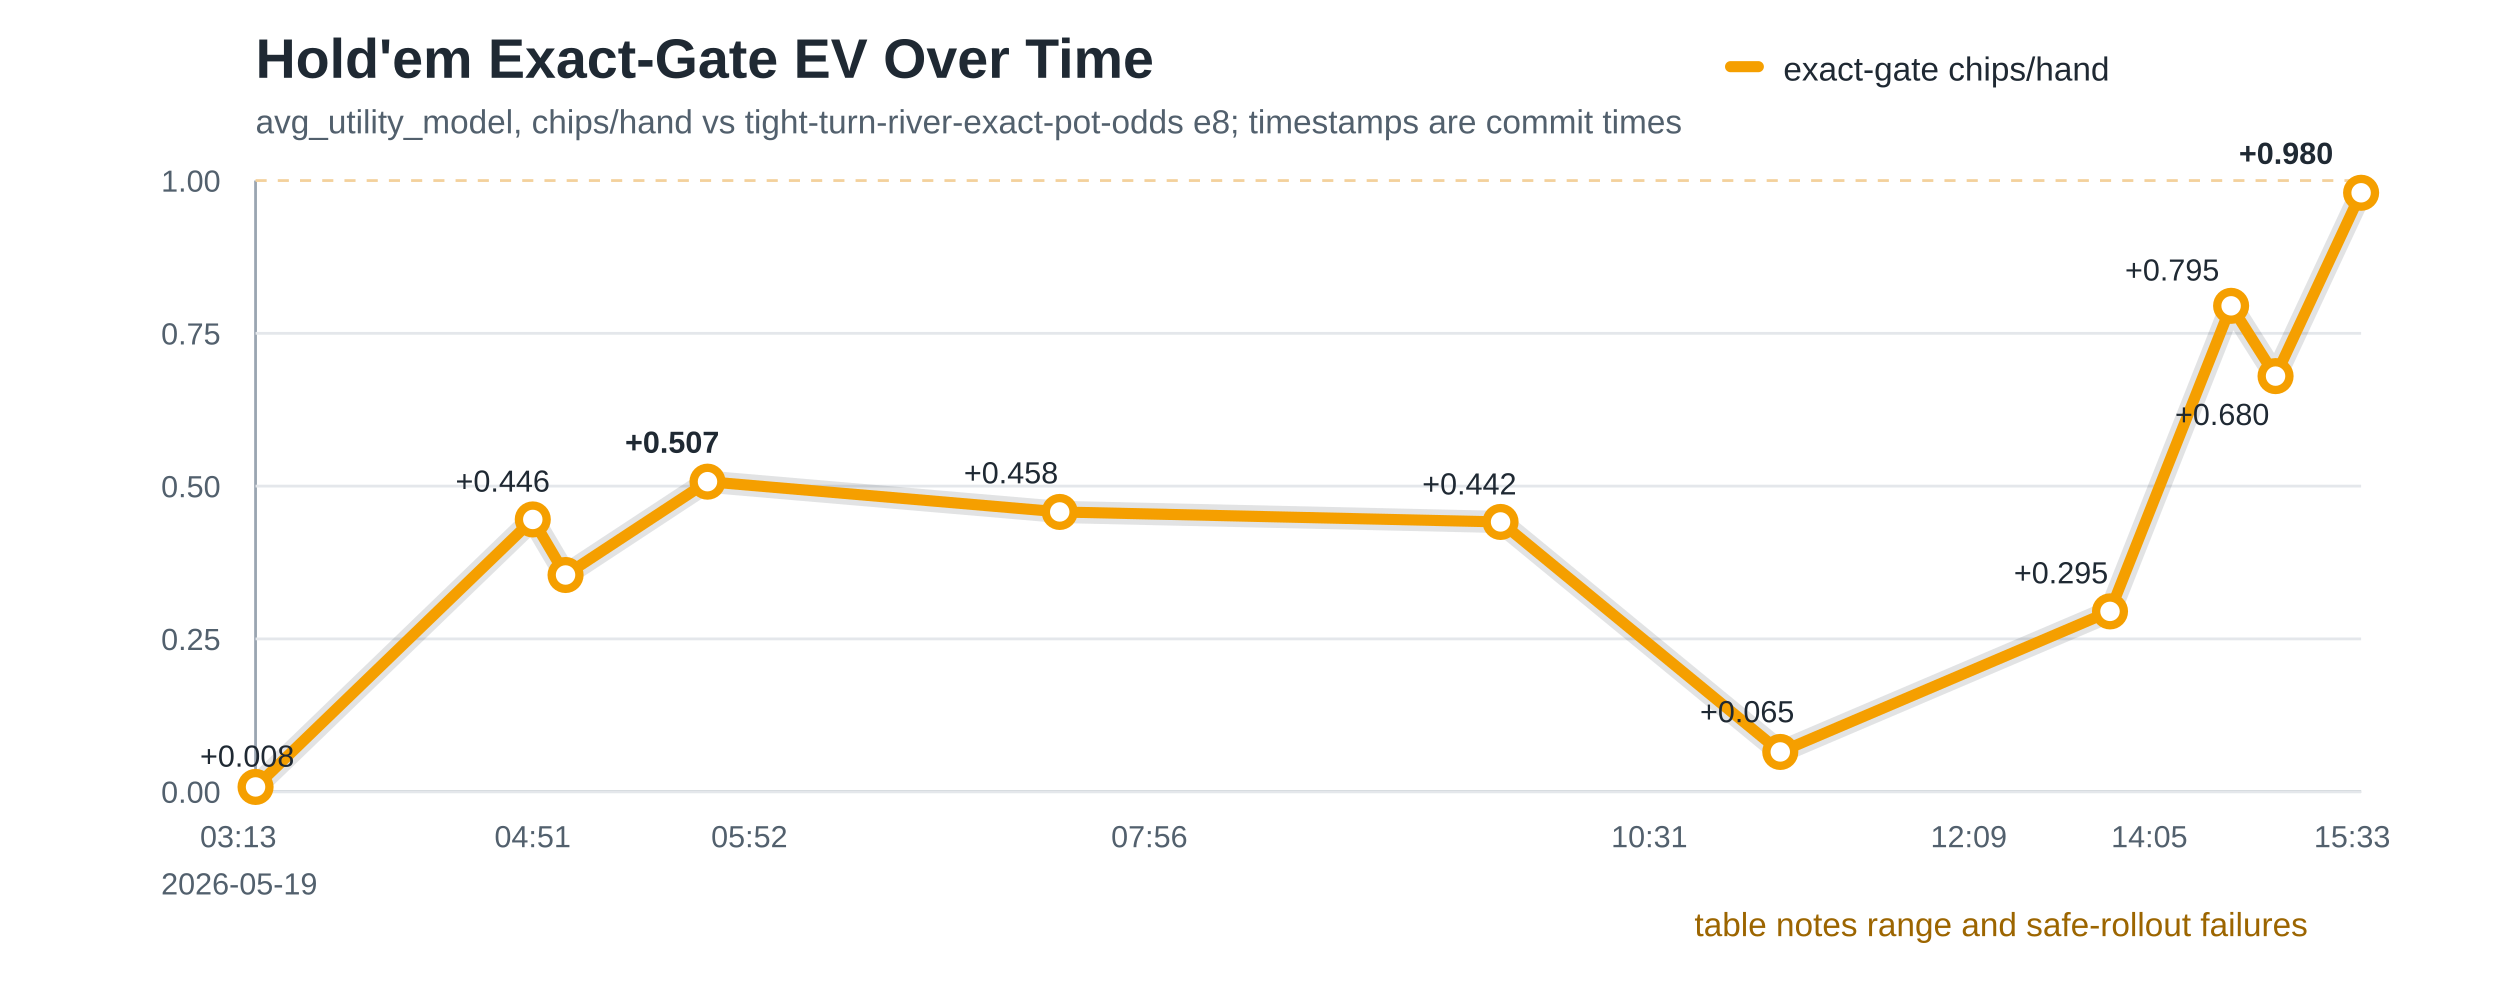
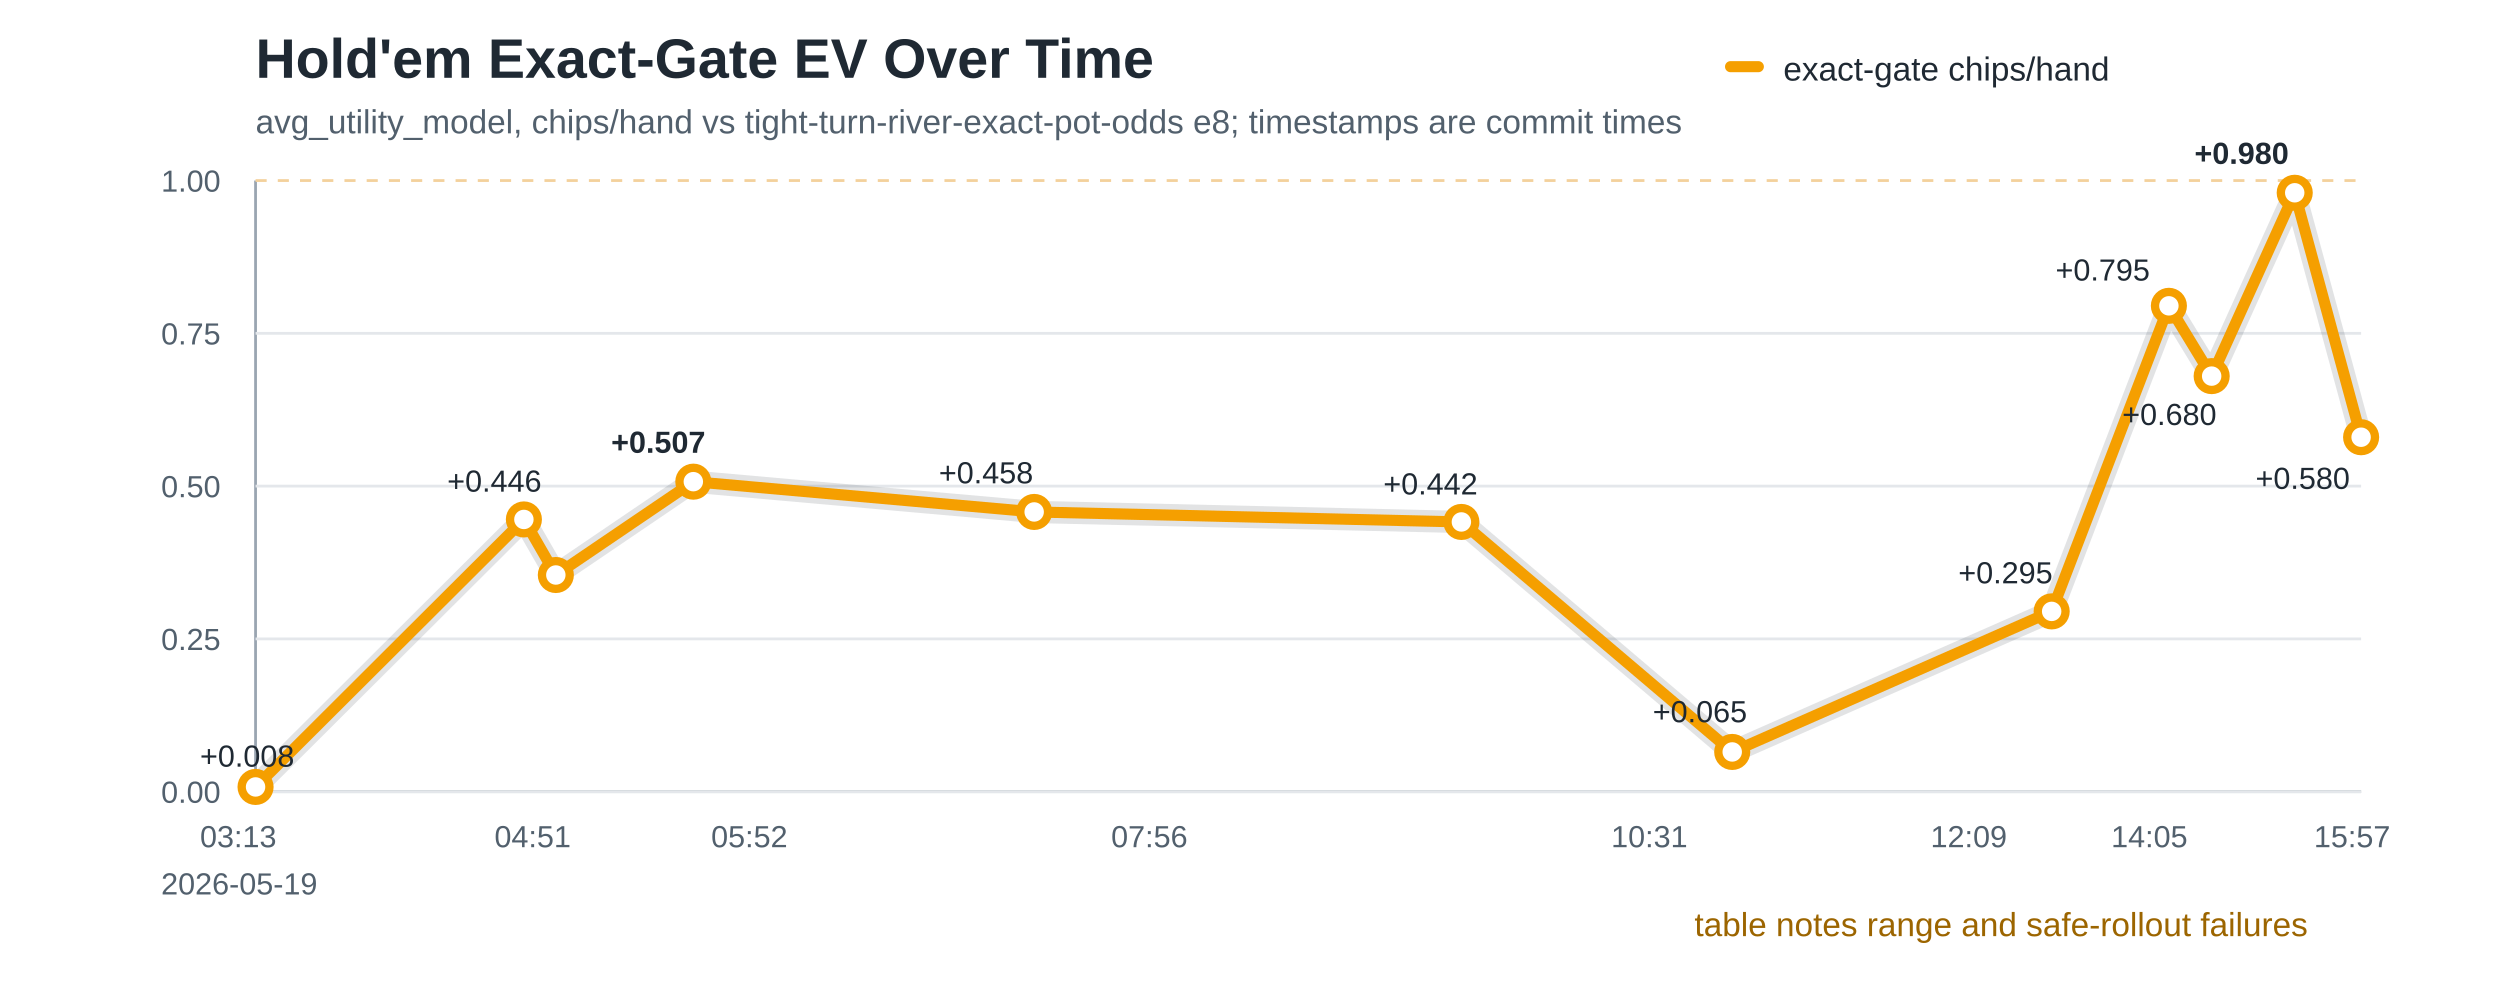
<svg xmlns="http://www.w3.org/2000/svg" width="900" height="360" viewBox="0 0 900 360" role="img" aria-labelledby="title desc">
  <rect width="900" height="360" fill="#ffffff" />
  <text x="92" y="28" font-family="Arial, Helvetica, sans-serif" font-size="20" font-weight="700" fill="#1f2933">Hold'em Exact-Gate EV Over Time</text>
  <text x="92" y="48" font-family="Arial, Helvetica, sans-serif" font-size="12" fill="#52606d">avg_utility_model, chips/hand vs tight-turn-river-exact-pot-odds e8; timestamps are commit times</text>
  <line x1="92" y1="285" x2="850" y2="285" stroke="#9aa5b1" stroke-width="1" />
  <line x1="92" y1="65" x2="92" y2="285" stroke="#9aa5b1" stroke-width="1" />
  <g font-family="Arial, Helvetica, sans-serif" font-size="11" fill="#52606d">
    <line x1="92" y1="285" x2="850" y2="285" stroke="#e4e7eb" stroke-width="1" />
    <text x="58" y="289">0.00</text>
    <line x1="92" y1="230" x2="850" y2="230" stroke="#e4e7eb" stroke-width="1" />
    <text x="58" y="234">0.25</text>
    <line x1="92" y1="175" x2="850" y2="175" stroke="#e4e7eb" stroke-width="1" />
    <text x="58" y="179">0.50</text>
    <line x1="92" y1="120" x2="850" y2="120" stroke="#e4e7eb" stroke-width="1" />
    <text x="58" y="124">0.75</text>
    <line x1="92" y1="65" x2="850" y2="65" stroke="#f3d19c" stroke-width="1" stroke-dasharray="4 4" />
    <text x="58" y="69">1.00</text>
  </g>
-   <polyline points="92.0,283.3 191.8,187.0 203.6,207.0 254.7,173.4 381.5,184.3 540.2,187.9 640.9,270.7 759.6,220.1 803.2,110.1 819.2,135.4 850.0,69.4" fill="none" stroke="#1f2933" stroke-opacity="0.13" stroke-width="8" stroke-linecap="round" stroke-linejoin="round" />
-   <polyline points="92.0,283.3 191.8,187.0 203.6,207.0 254.7,173.4 381.5,184.3 540.2,187.9 640.9,270.7 759.6,220.1 803.2,110.1 819.2,135.4 850.0,69.4" fill="none" stroke="#f59f00" stroke-width="4" stroke-linecap="round" stroke-linejoin="round" />
+   <polyline points="92.0,283.3 188.6,187.0 200.1,207.0 249.6,173.4 372.3,184.3 526.1,187.9 623.6,270.7 738.6,220.1 780.8,110.1 796.2,135.4 826.1,69.4 850.0,157.4" fill="none" stroke="#1f2933" stroke-opacity="0.13" stroke-width="8" stroke-linecap="round" stroke-linejoin="round" />
+   <polyline points="92.0,283.3 188.6,187.0 200.1,207.0 249.6,173.4 372.3,184.3 526.1,187.9 623.6,270.7 738.6,220.1 780.8,110.1 796.2,135.4 826.1,69.4 850.0,157.4" fill="none" stroke="#f59f00" stroke-width="4" stroke-linecap="round" stroke-linejoin="round" />
  <g fill="#ffffff" stroke="#f59f00" stroke-width="3">
    <circle cx="92.0" cy="283.3" r="5" />
-     <circle cx="191.8" cy="187.0" r="5" />
-     <circle cx="203.6" cy="207.0" r="5" />
-     <circle cx="254.7" cy="173.4" r="5" />
-     <circle cx="381.5" cy="184.3" r="5" />
-     <circle cx="540.2" cy="187.9" r="5" />
-     <circle cx="640.9" cy="270.7" r="5" />
-     <circle cx="759.6" cy="220.1" r="5" />
-     <circle cx="803.2" cy="110.1" r="5" />
-     <circle cx="819.2" cy="135.4" r="5" />
-     <circle cx="850.0" cy="69.4" r="5" />
+     <circle cx="188.6" cy="187.0" r="5" />
+     <circle cx="200.1" cy="207.0" r="5" />
+     <circle cx="249.6" cy="173.4" r="5" />
+     <circle cx="372.3" cy="184.3" r="5" />
+     <circle cx="526.1" cy="187.9" r="5" />
+     <circle cx="623.6" cy="270.7" r="5" />
+     <circle cx="738.6" cy="220.1" r="5" />
+     <circle cx="780.8" cy="110.1" r="5" />
+     <circle cx="796.2" cy="135.4" r="5" />
+     <circle cx="826.1" cy="69.4" r="5" />
+     <circle cx="850.0" cy="157.4" r="5" />
  </g>
  <g font-family="Arial, Helvetica, sans-serif" font-size="11" fill="#1f2933">
    <text x="72" y="276">+0.008</text>
-     <text x="164" y="177">+0.446</text>
-     <text x="225" y="163" font-weight="700">+0.507</text>
-     <text x="347" y="174">+0.458</text>
-     <text x="512" y="178">+0.442</text>
-     <text x="612" y="260">+0.065</text>
-     <text x="725" y="210">+0.295</text>
-     <text x="765" y="101">+0.795</text>
-     <text x="783" y="153">+0.680</text>
-     <text x="806" y="59" font-weight="700">+0.980</text>
+     <text x="161" y="177">+0.446</text>
+     <text x="220" y="163" font-weight="700">+0.507</text>
+     <text x="338" y="174">+0.458</text>
+     <text x="498" y="178">+0.442</text>
+     <text x="595" y="260">+0.065</text>
+     <text x="705" y="210">+0.295</text>
+     <text x="740" y="101">+0.795</text>
+     <text x="764" y="153">+0.680</text>
+     <text x="790" y="59" font-weight="700">+0.980</text>
+     <text x="812" y="176">+0.580</text>
  </g>
  <g font-family="Arial, Helvetica, sans-serif" font-size="11" fill="#52606d">
    <text x="58" y="322">2026-05-19</text>
    <text x="72" y="305">03:13</text>
    <text x="178" y="305">04:51</text>
    <text x="256" y="305">05:52</text>
    <text x="400" y="305">07:56</text>
    <text x="580" y="305">10:31</text>
    <text x="695" y="305">12:09</text>
    <text x="760" y="305">14:05</text>
-     <text x="833" y="305">15:33</text>
+     <text x="833" y="305">15:57</text>
  </g>
  <g font-family="Arial, Helvetica, sans-serif" font-size="12" fill="#1f2933">
    <rect x="621" y="22" width="14" height="4" fill="#f59f00" rx="2" />
    <text x="642" y="29">exact-gate chips/hand</text>
    <text x="610" y="337" fill="#9c6500">table notes range and safe-rollout failures</text>
  </g>
</svg>
